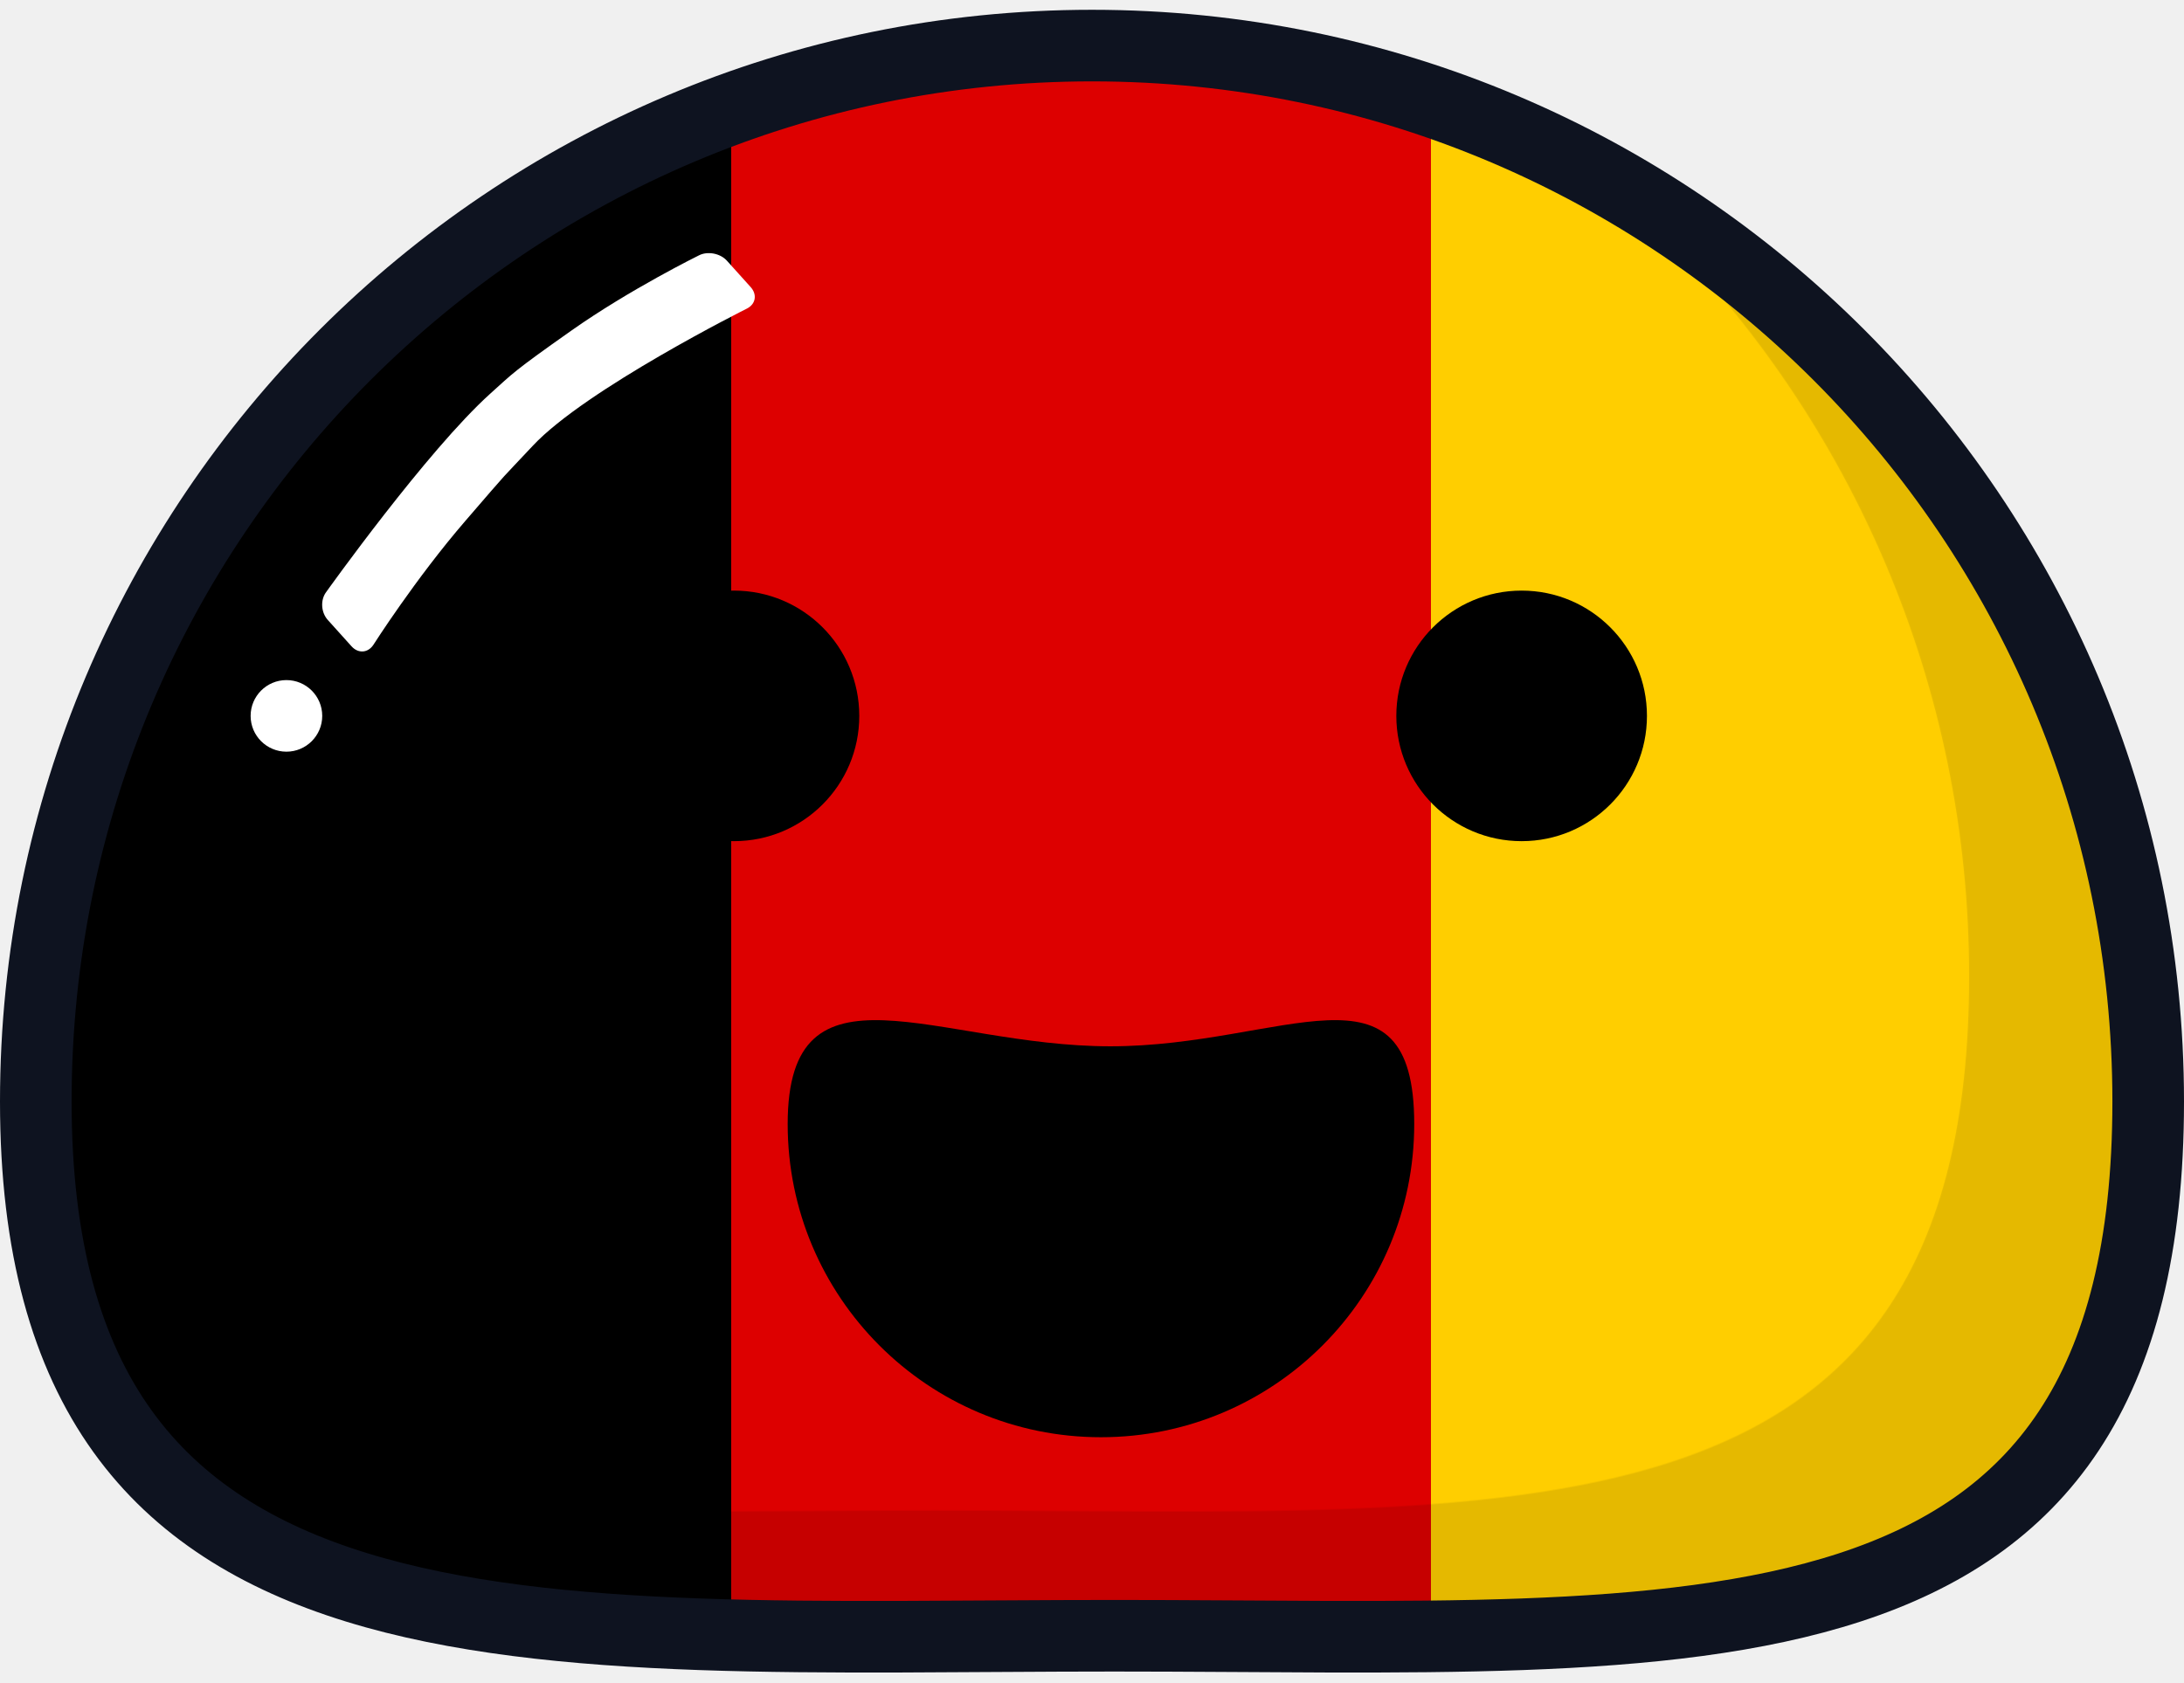
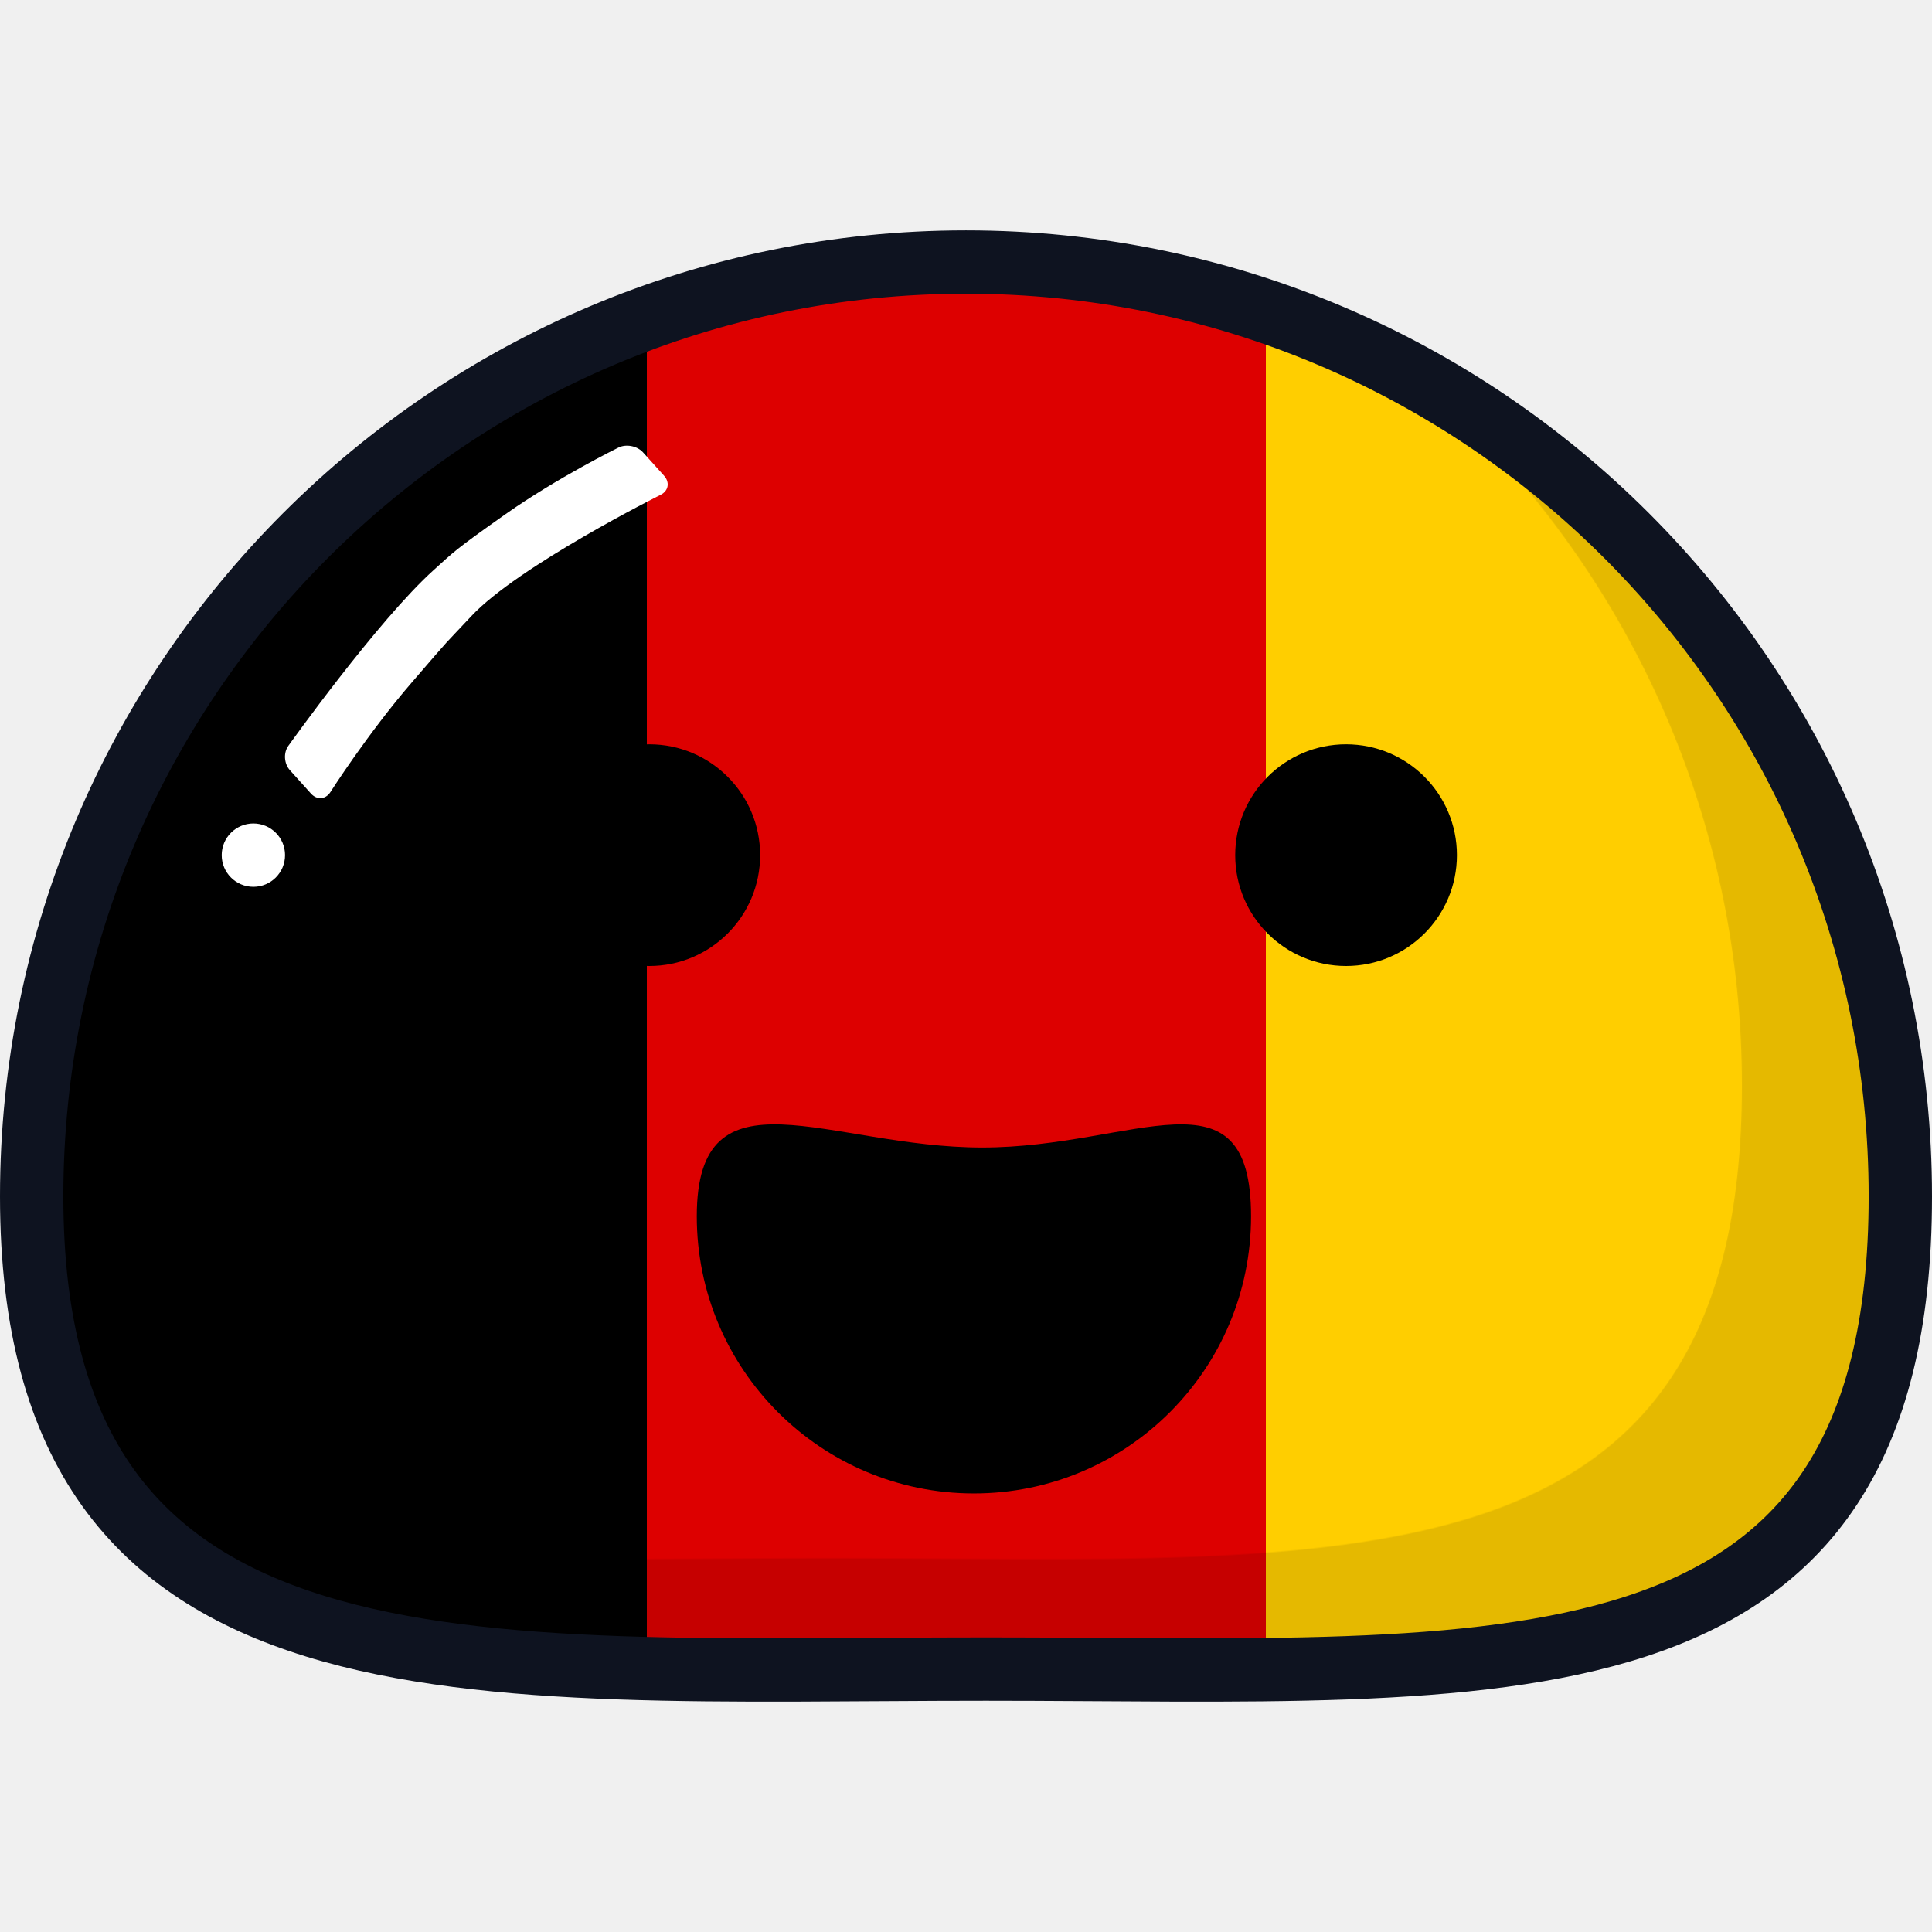
- <svg xmlns="http://www.w3.org/2000/svg" xmlns:xlink="http://www.w3.org/1999/xlink" width="122px" height="94px" viewBox="0 0 122 94" version="1.1">
+ <svg xmlns="http://www.w3.org/2000/svg" xmlns:xlink="http://www.w3.org/1999/xlink" width="122px" height="122px" viewBox="0 0 122 94" version="1.1">
  <defs>
    <path d="M144.453,104 C177.038,104 203.453,77.585 203.453,45 C203.453,12.415 177.038,-14 144.453,-14 C111.868,-14 114.603,13.675 114.603,46.26 C114.603,78.845 111.868,104 144.453,104 Z" id="path-1" />
    <filter x="-50%" y="-50%" width="200%" height="200%" filterUnits="objectBoundingBox" id="filter-2">
      <feOffset dx="7" dy="-10" in="SourceAlpha" result="shadowOffsetInner1" />
      <feComposite in="shadowOffsetInner1" in2="SourceAlpha" operator="arithmetic" k2="-1" k3="1" result="shadowInnerInner1" />
      <feColorMatrix values="0 0 0 0 0   0 0 0 0 0   0 0 0 0 0  0 0 0 0.1 0" type="matrix" in="shadowInnerInner1" />
    </filter>
    <linearGradient id="germanFlag" x1="0%" y1="0%" x2="0%" y2="100%">
      <stop offset="0%" stop-color="#000000" />
      <stop offset="33%" stop-color="#000000" />
      <stop offset="33%" stop-color="#DD0000" />
      <stop offset="66%" stop-color="#DD0000" />
      <stop offset="66%" stop-color="#FFCE00" />
      <stop offset="100%" stop-color="#FFCE00" />
    </linearGradient>
  </defs>
  <g id="Page-1" stroke="none" stroke-width="1" fill="none" fill-rule="evenodd">
    <g id="icon" transform="translate(-98, 2)">
      <g id="body" transform="translate(159, 45) rotate(-90) translate(-159, -45)">
        <use fill="url(#germanFlag)" fill-rule="evenodd" xlink:href="#path-1" />
        <use fill="black" fill-opacity="1" filter="url(#filter-2)" xlink:href="#path-1" />
        <use stroke="#0E1320" stroke-width="4" xlink:href="#path-1" />
      </g>
      <circle id="left-eye" fill="#000000" cx="139" cy="38" r="7" />
      <circle id="right-eye" fill="#000000" cx="183" cy="38" r="7" />
      <g id="light" transform="translate(112, 10)" fill="#FFFFFF">
        <circle cx="2" cy="28" r="2" />
        <path d="M12.255,-1.65 C12.115,-2.177 12.446,-2.604 13.012,-2.604 L14.993,-2.604 C15.55,-2.604 16.121,-2.166 16.259,-1.643 C16.259,-1.643 17.428,2.487 17.903,6.458 C18.378,10.429 18.317,10.465 18.317,12.178 C18.317,16.941 16.208,26.439 16.208,26.439 C16.094,26.968 15.559,27.396 14.993,27.396 L13.012,27.396 C12.454,27.396 12.117,26.969 12.257,26.43 C12.257,26.43 13.426,22.229 13.964,17.986 C14.502,13.743 14.31,15.298 14.563,12.372 C14.936,8.061 12.255,-1.65 12.255,-1.65 Z" transform="translate(15.27143, 12.39619) scale(-1, 1) rotate(-48) translate(-15.27143, -12.39619)" />
      </g>
      <path d="M159.5,78.305 C169.165,78.305 177,70.47 177,60.805 C177,51.14 169.689,56.462 160.024,56.462 C150.359,56.462 142,51.14 142,60.805 C142,70.47 149.835,78.305 159.5,78.305 Z" id="mouth" fill="#000000" />
    </g>
  </g>
</svg>
